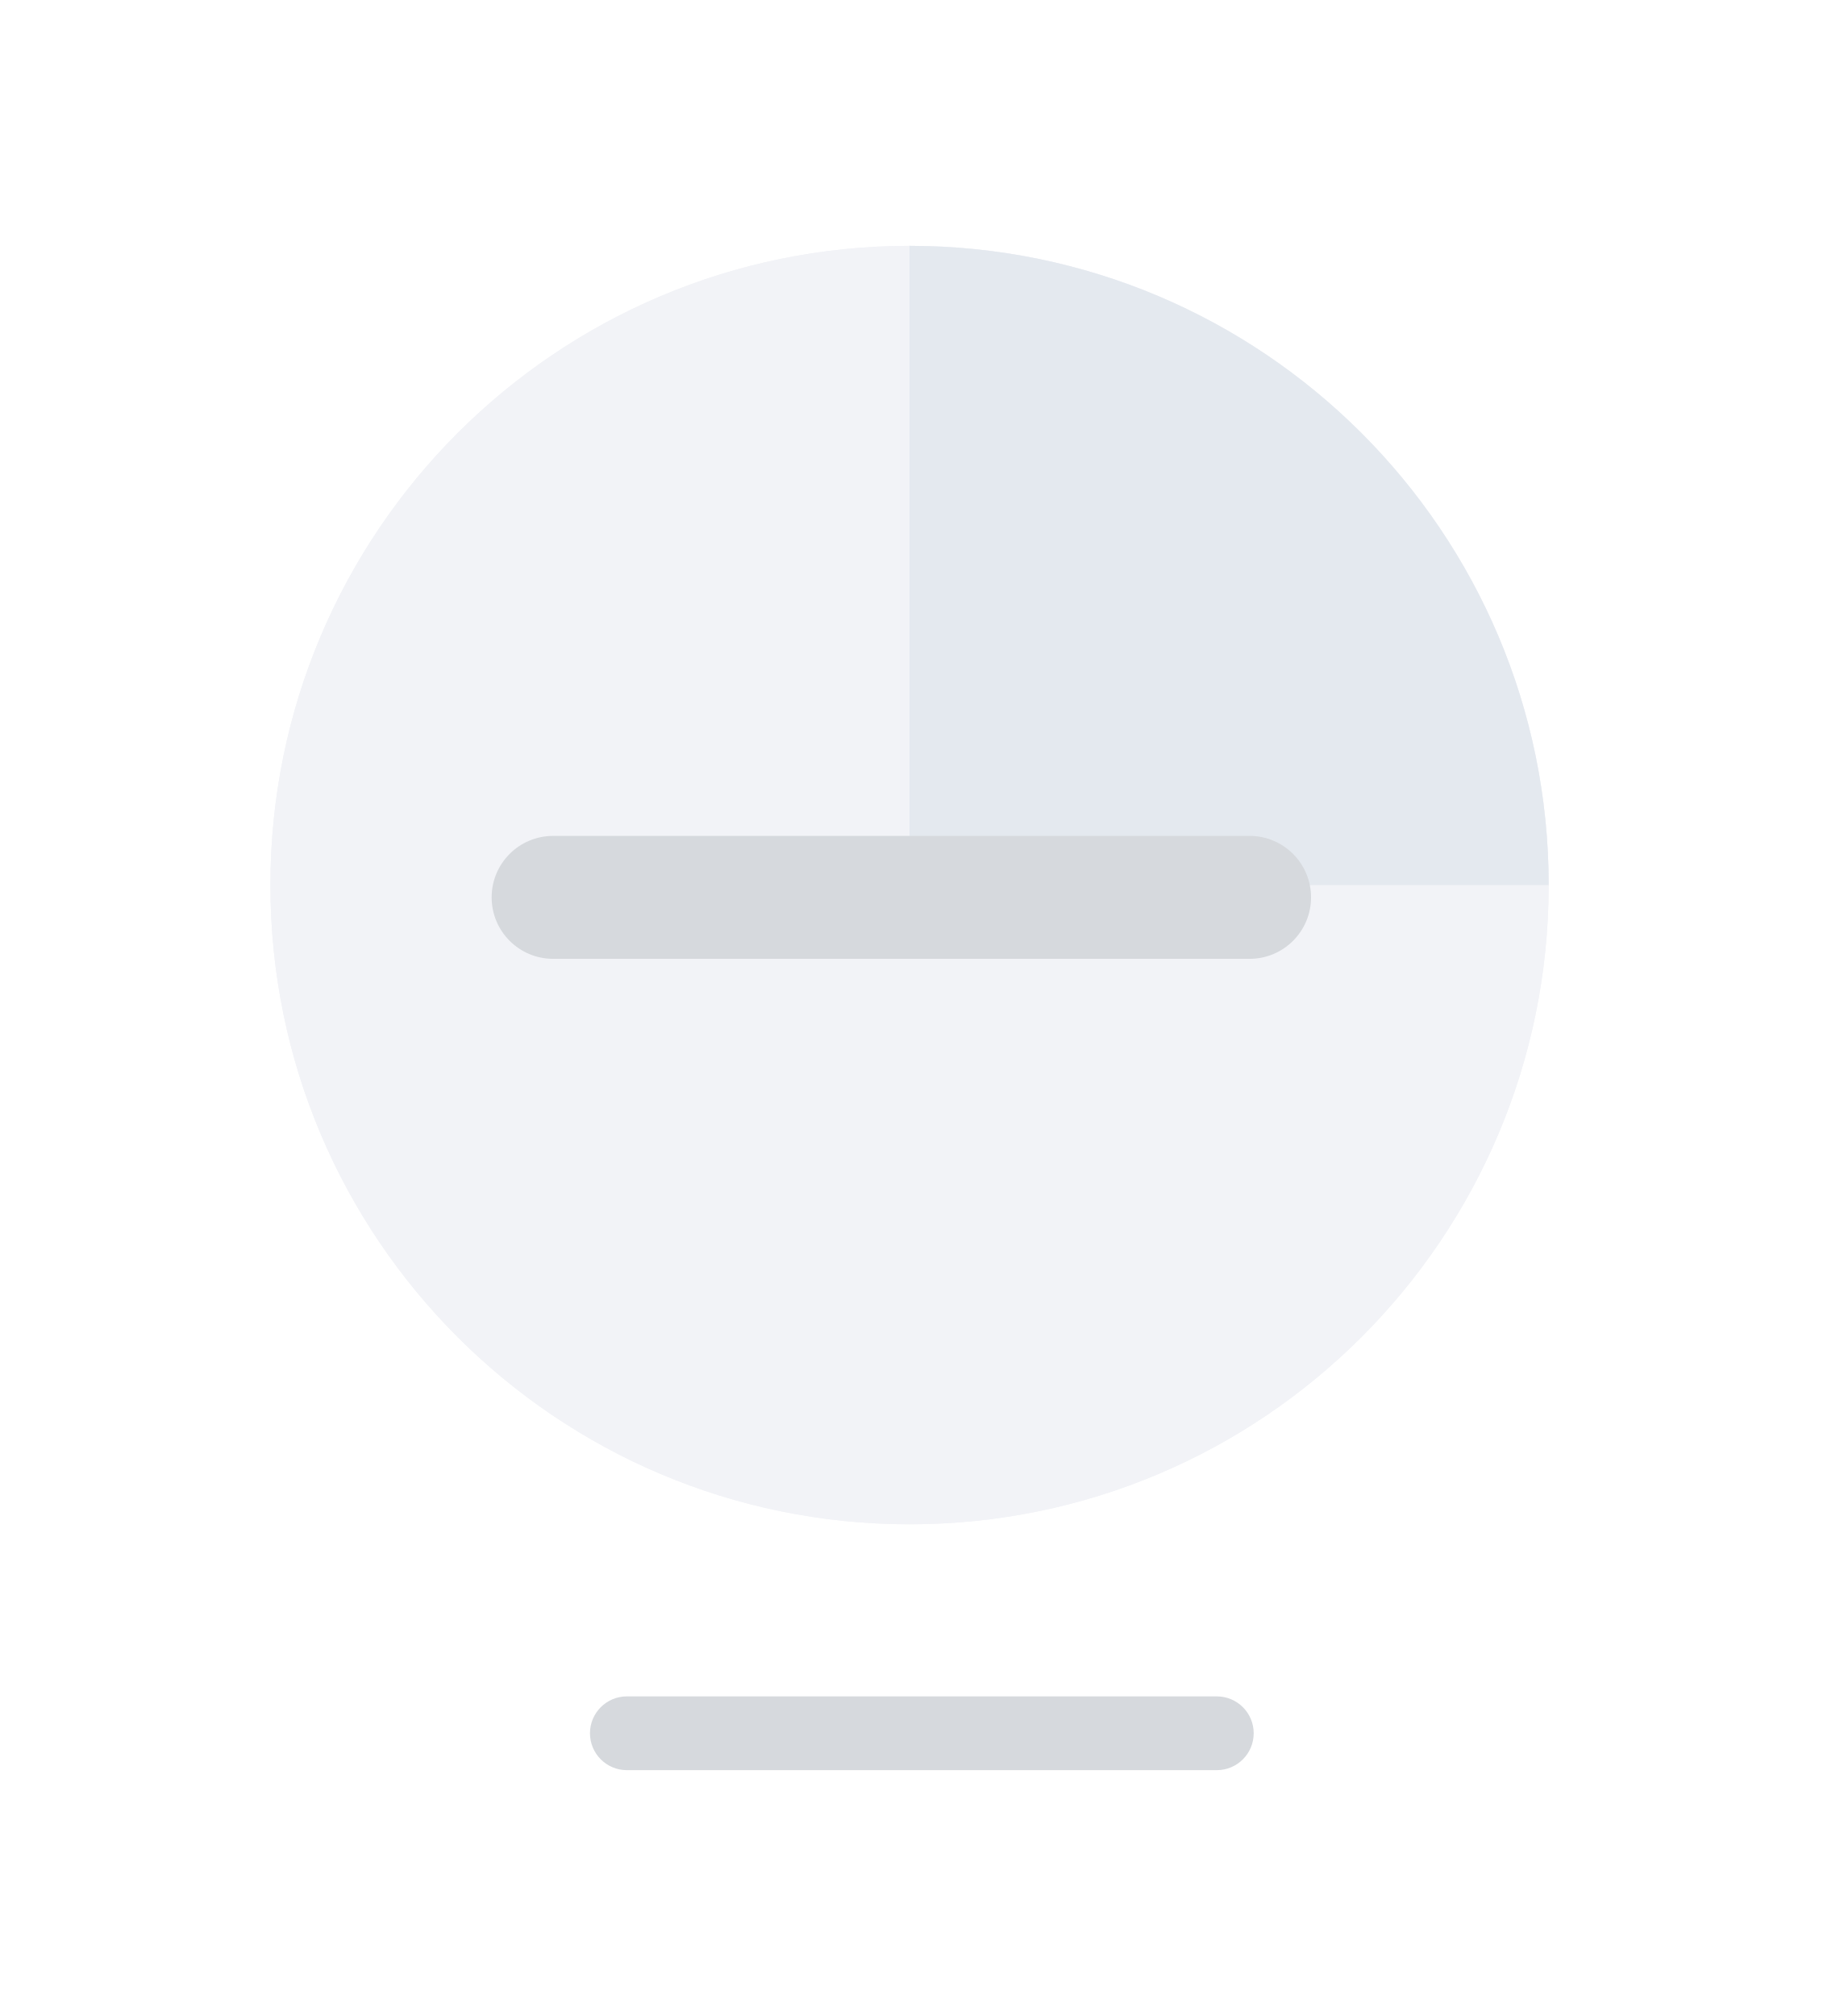
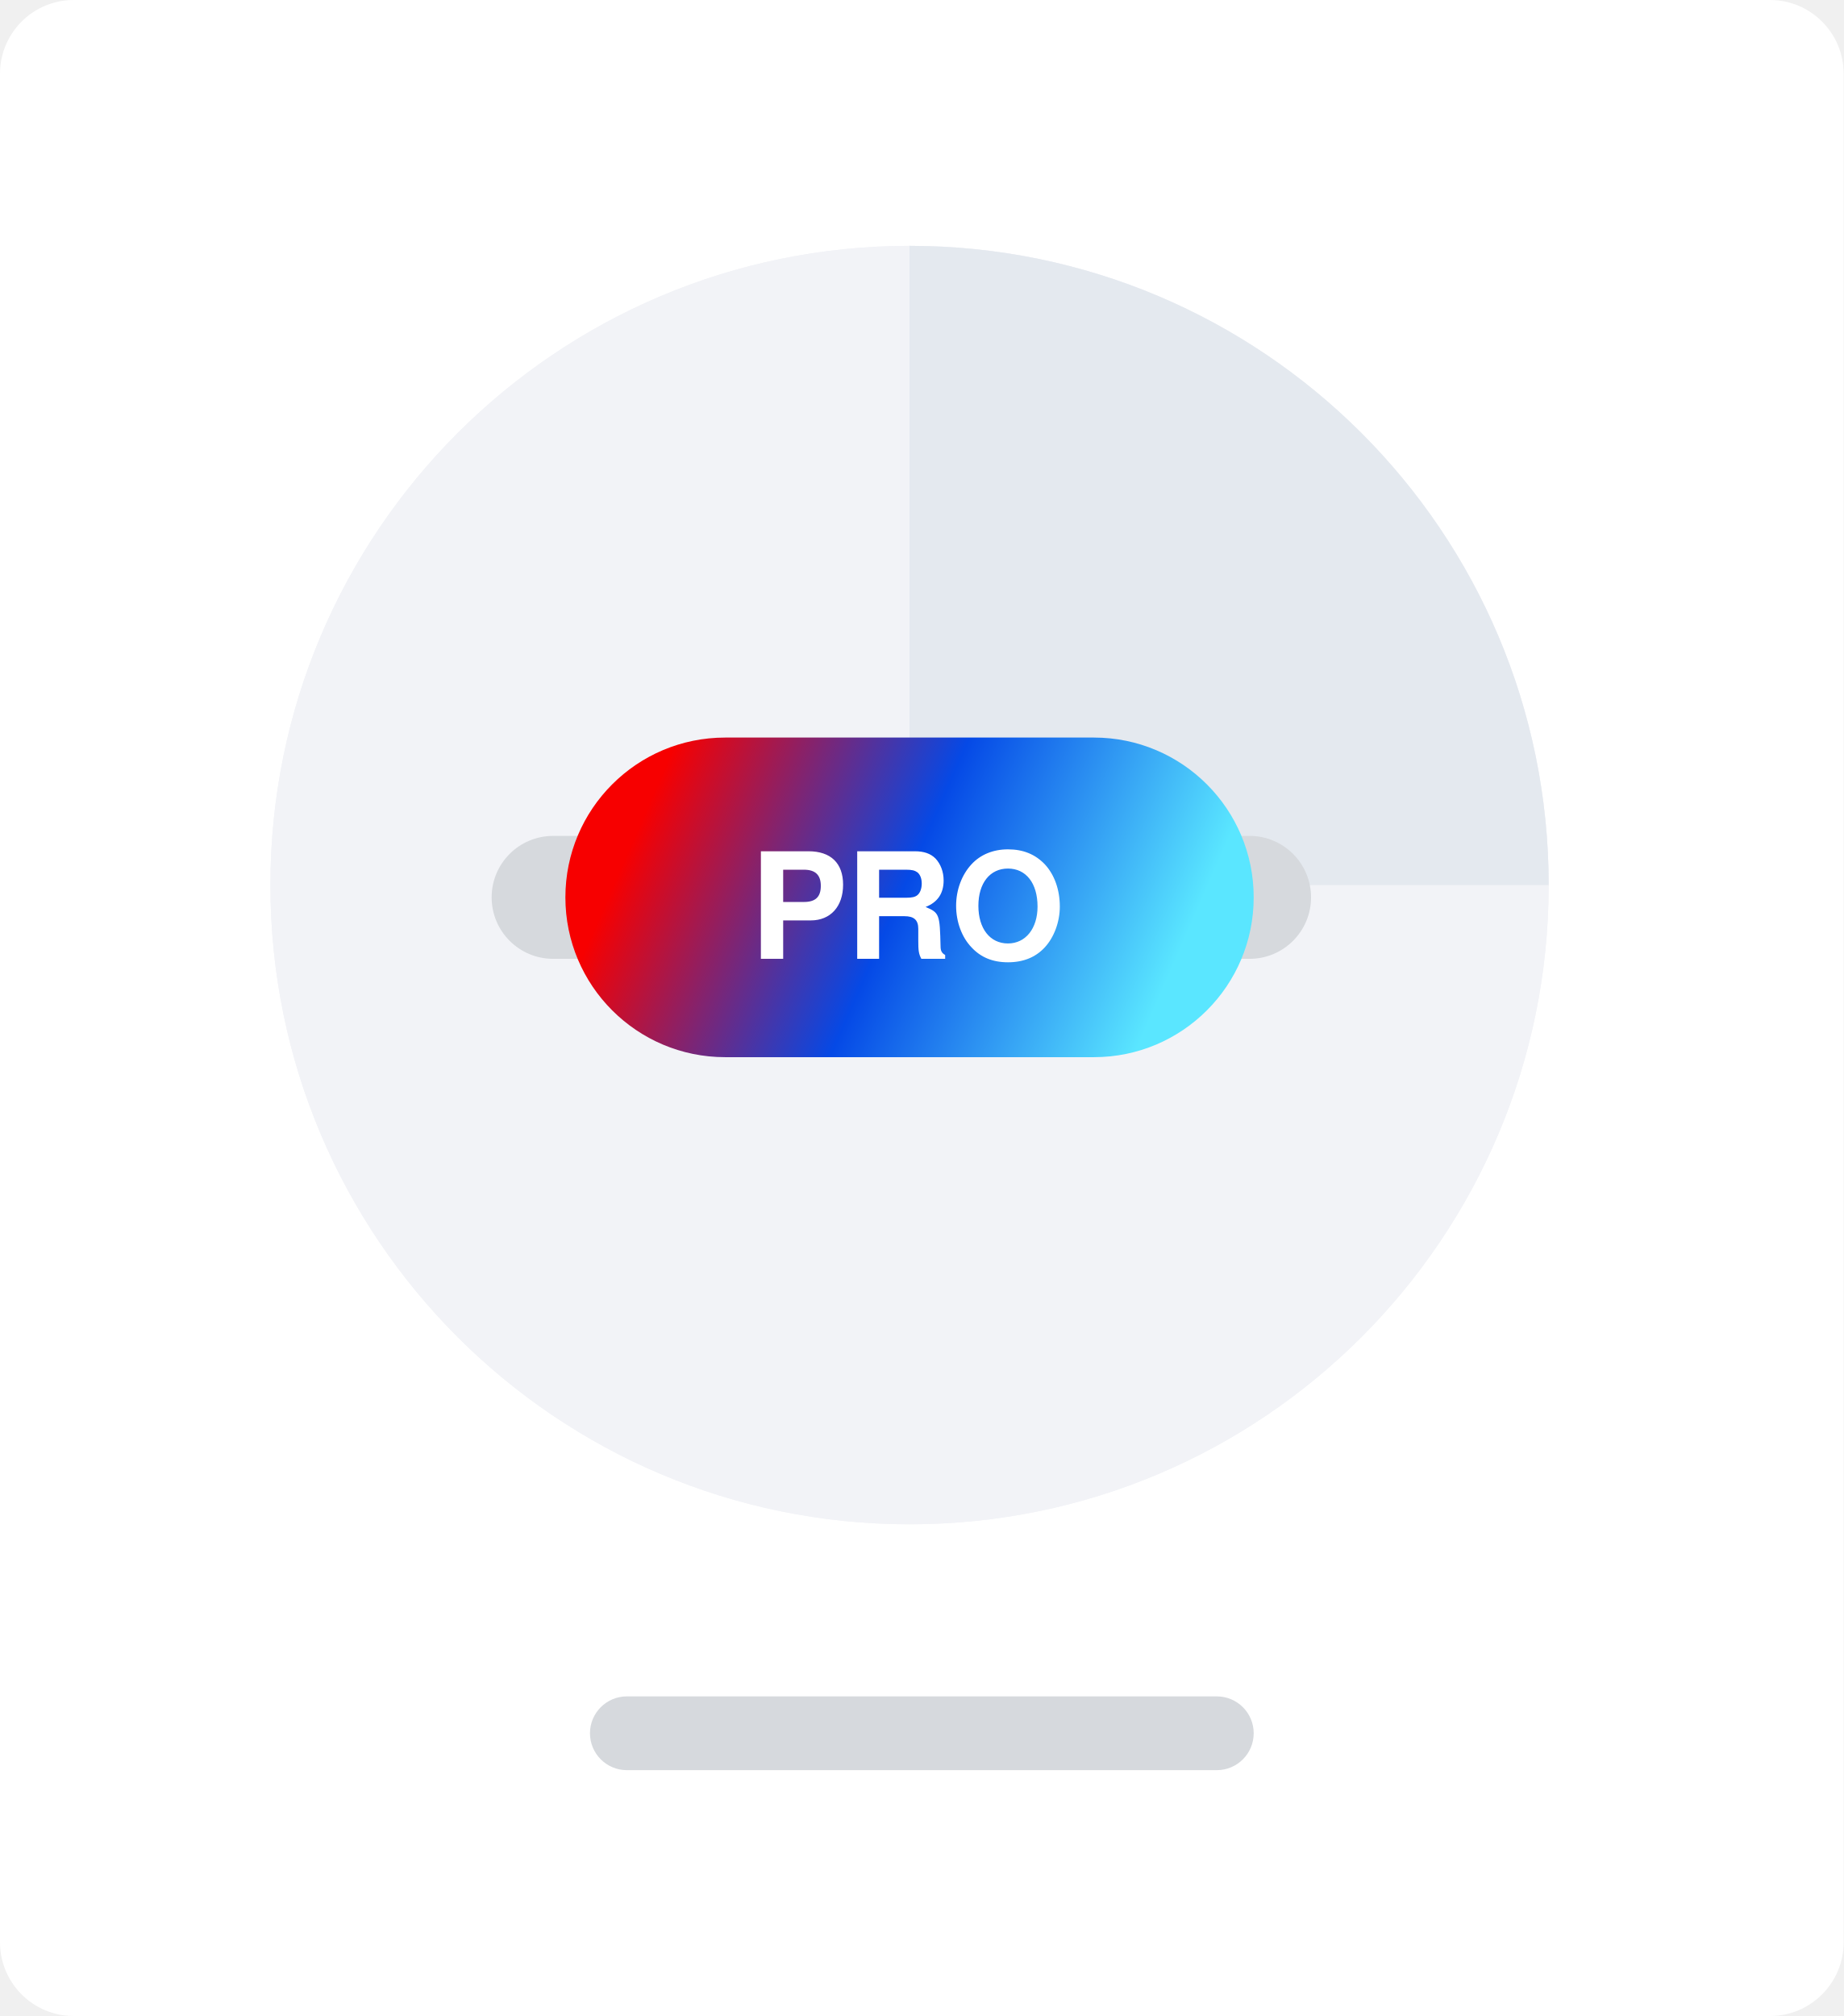
- <svg xmlns="http://www.w3.org/2000/svg" xmlns:xlink="http://www.w3.org/1999/xlink" width="75" height="82">
+ <svg xmlns="http://www.w3.org/2000/svg" xmlns:xlink="http://www.w3.org/1999/xlink" width="75px" height="82px" viewBox="0 0 75 82" version="1.1">
  <defs>
-     <rect id="a" x="0" y="0" width="52" height="52" rx="26" />
+     <rect id="path-1" x="0" y="0" width="52" height="52" rx="26" />
+     <linearGradient x1="7.739%" y1="41.666%" x2="91.028%" y2="58.645%" id="linearGradient-3">
+       <stop stop-color="#F70000" offset="0%" />
+       <stop stop-color="#0549E6" offset="48.985%" />
+       <stop stop-color="#5AE6FF" offset="100%" />
+     </linearGradient>
  </defs>
-   <g fill="none" fill-rule="evenodd">
-     <path stroke="#D6D9DD" fill="#FFF" d="M-184.5-19.5h279v1965h-279z" />
-     <g>
-       <rect fill="#FFF" width="75" height="82" rx="3" />
-       <rect fill="#F2F3F7" x="11" y="10" width="52" height="52" rx="26" />
-       <g transform="translate(11 10)">
-         <mask id="b" fill="#fff">
-           <use xlink:href="#a" />
-         </mask>
-         <use fill="#F2F3F7" xlink:href="#a" />
-         <path fill="#E4E9EF" mask="url(#b)" d="M26 26V-4.307L62-8v34z" />
-         <rect fill="#D6D9DD" x="13" y="59" width="27" height="3" rx="1.5" />
-         <rect fill="#D6D9DD" x="9" y="24" width="33.333" height="5" rx="2.5" />
+   <g id="Page-1" stroke="none" stroke-width="1" fill="none" fill-rule="evenodd">
+     <g id="fill">
+       <g id="Group">
+         <rect id="Rectangle" fill="#FFFFFF" fill-rule="nonzero" x="0" y="0" width="75" height="82" rx="3" />
+         <rect id="Rectangle" fill="#F2F3F7" fill-rule="nonzero" x="11" y="10" width="52" height="52" rx="26" />
+         <g transform="translate(11, 10)">
+           <g id="a-link" fill="#F2F3F7" fill-rule="nonzero">
+             <rect id="a" x="0" y="0" width="52" height="52" rx="26" />
+           </g>
+           <g id="Clipped">
+             <mask id="mask-2" fill="white">
+               <use xlink:href="#path-1" />
+             </mask>
+             <g id="a" />
+             <polygon id="Path" fill="#E4E9EF" fill-rule="nonzero" mask="url(#mask-2)" points="26 26 26 -4.307 62 -8 62 26" />
+           </g>
+           <rect id="Rectangle" fill="#D6D9DD" fill-rule="nonzero" x="13" y="59" width="27" height="3" rx="1.5" />
+           <rect id="Rectangle" fill="#D6D9DD" fill-rule="nonzero" x="9" y="24" width="33.333" height="5" rx="2.5" />
+         </g>
+       </g>
+       <g id="pro-tag-copy" transform="translate(23, 30)">
+         <rect id="Rectangle" fill="url(#linearGradient-3)" x="0" y="0" width="28" height="13" rx="6.5" />
+         <text id="PRO" font-family="Helvetica-Bold, Helvetica" font-size="6" font-weight="bold" line-spacing="8" fill="#FFFFFF">
+           <tspan x="7.499" y="9">PRO</tspan>
+         </text>
      </g>
    </g>
  </g>
</svg>
